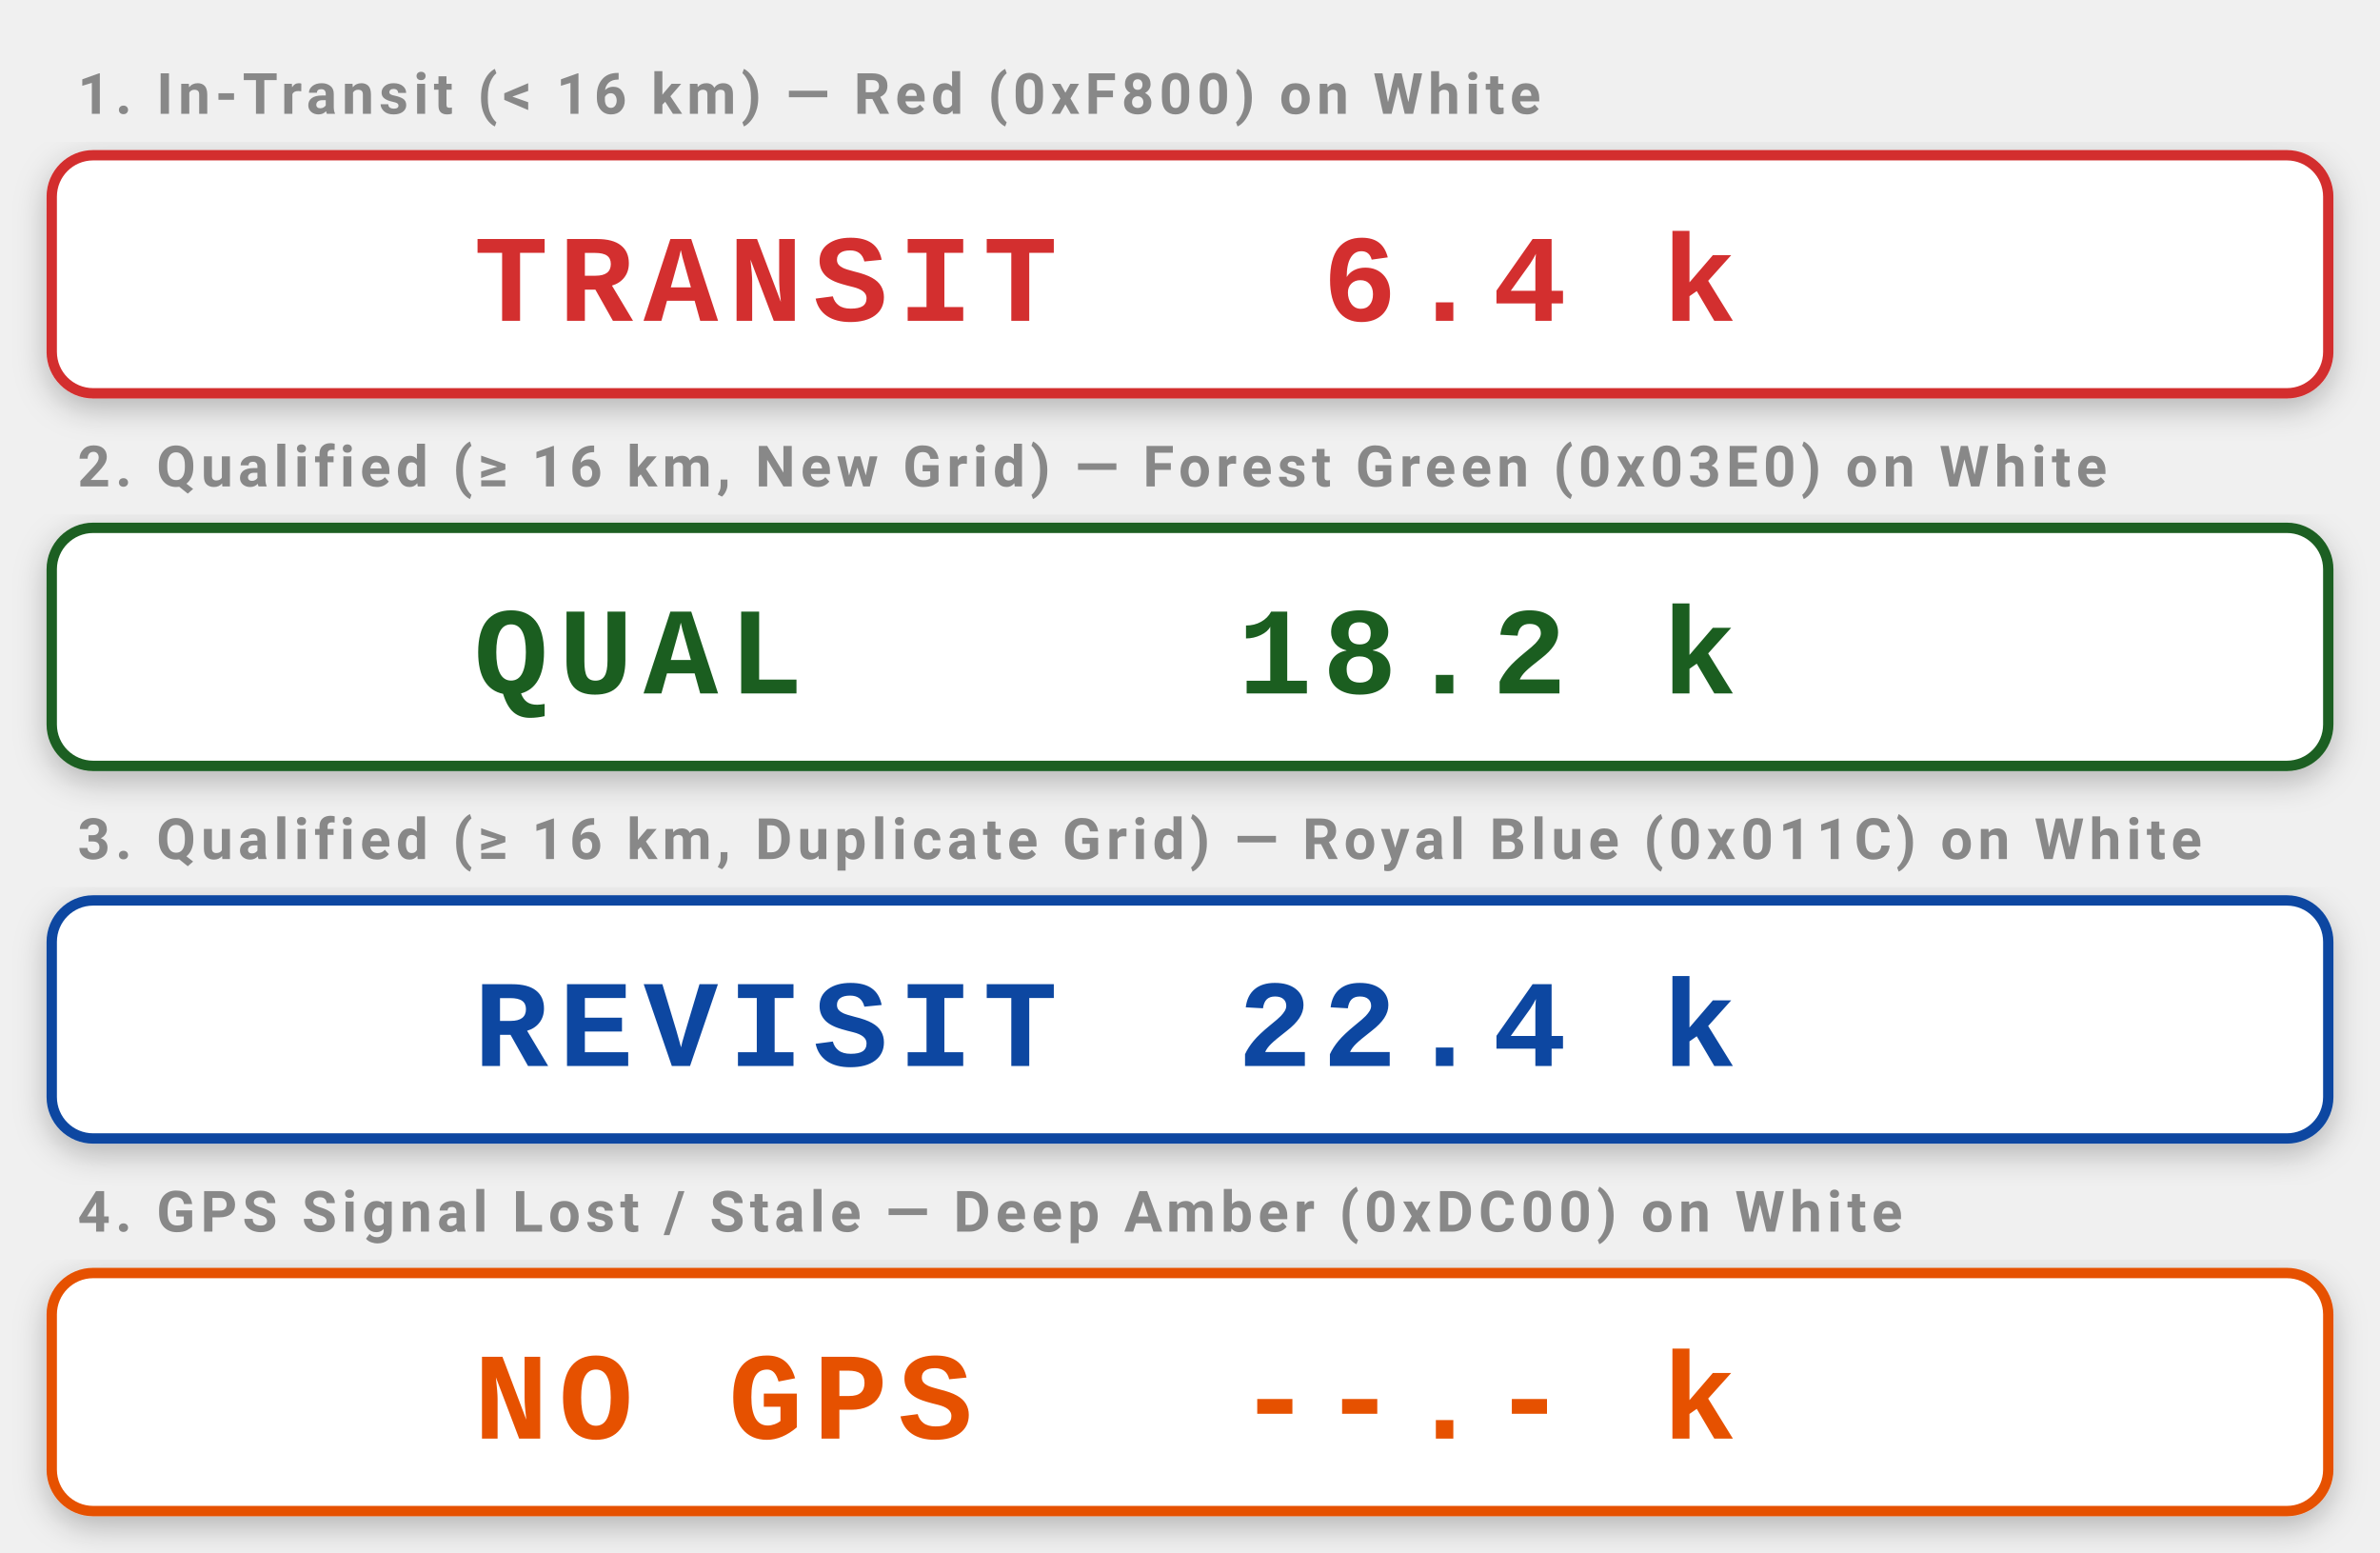
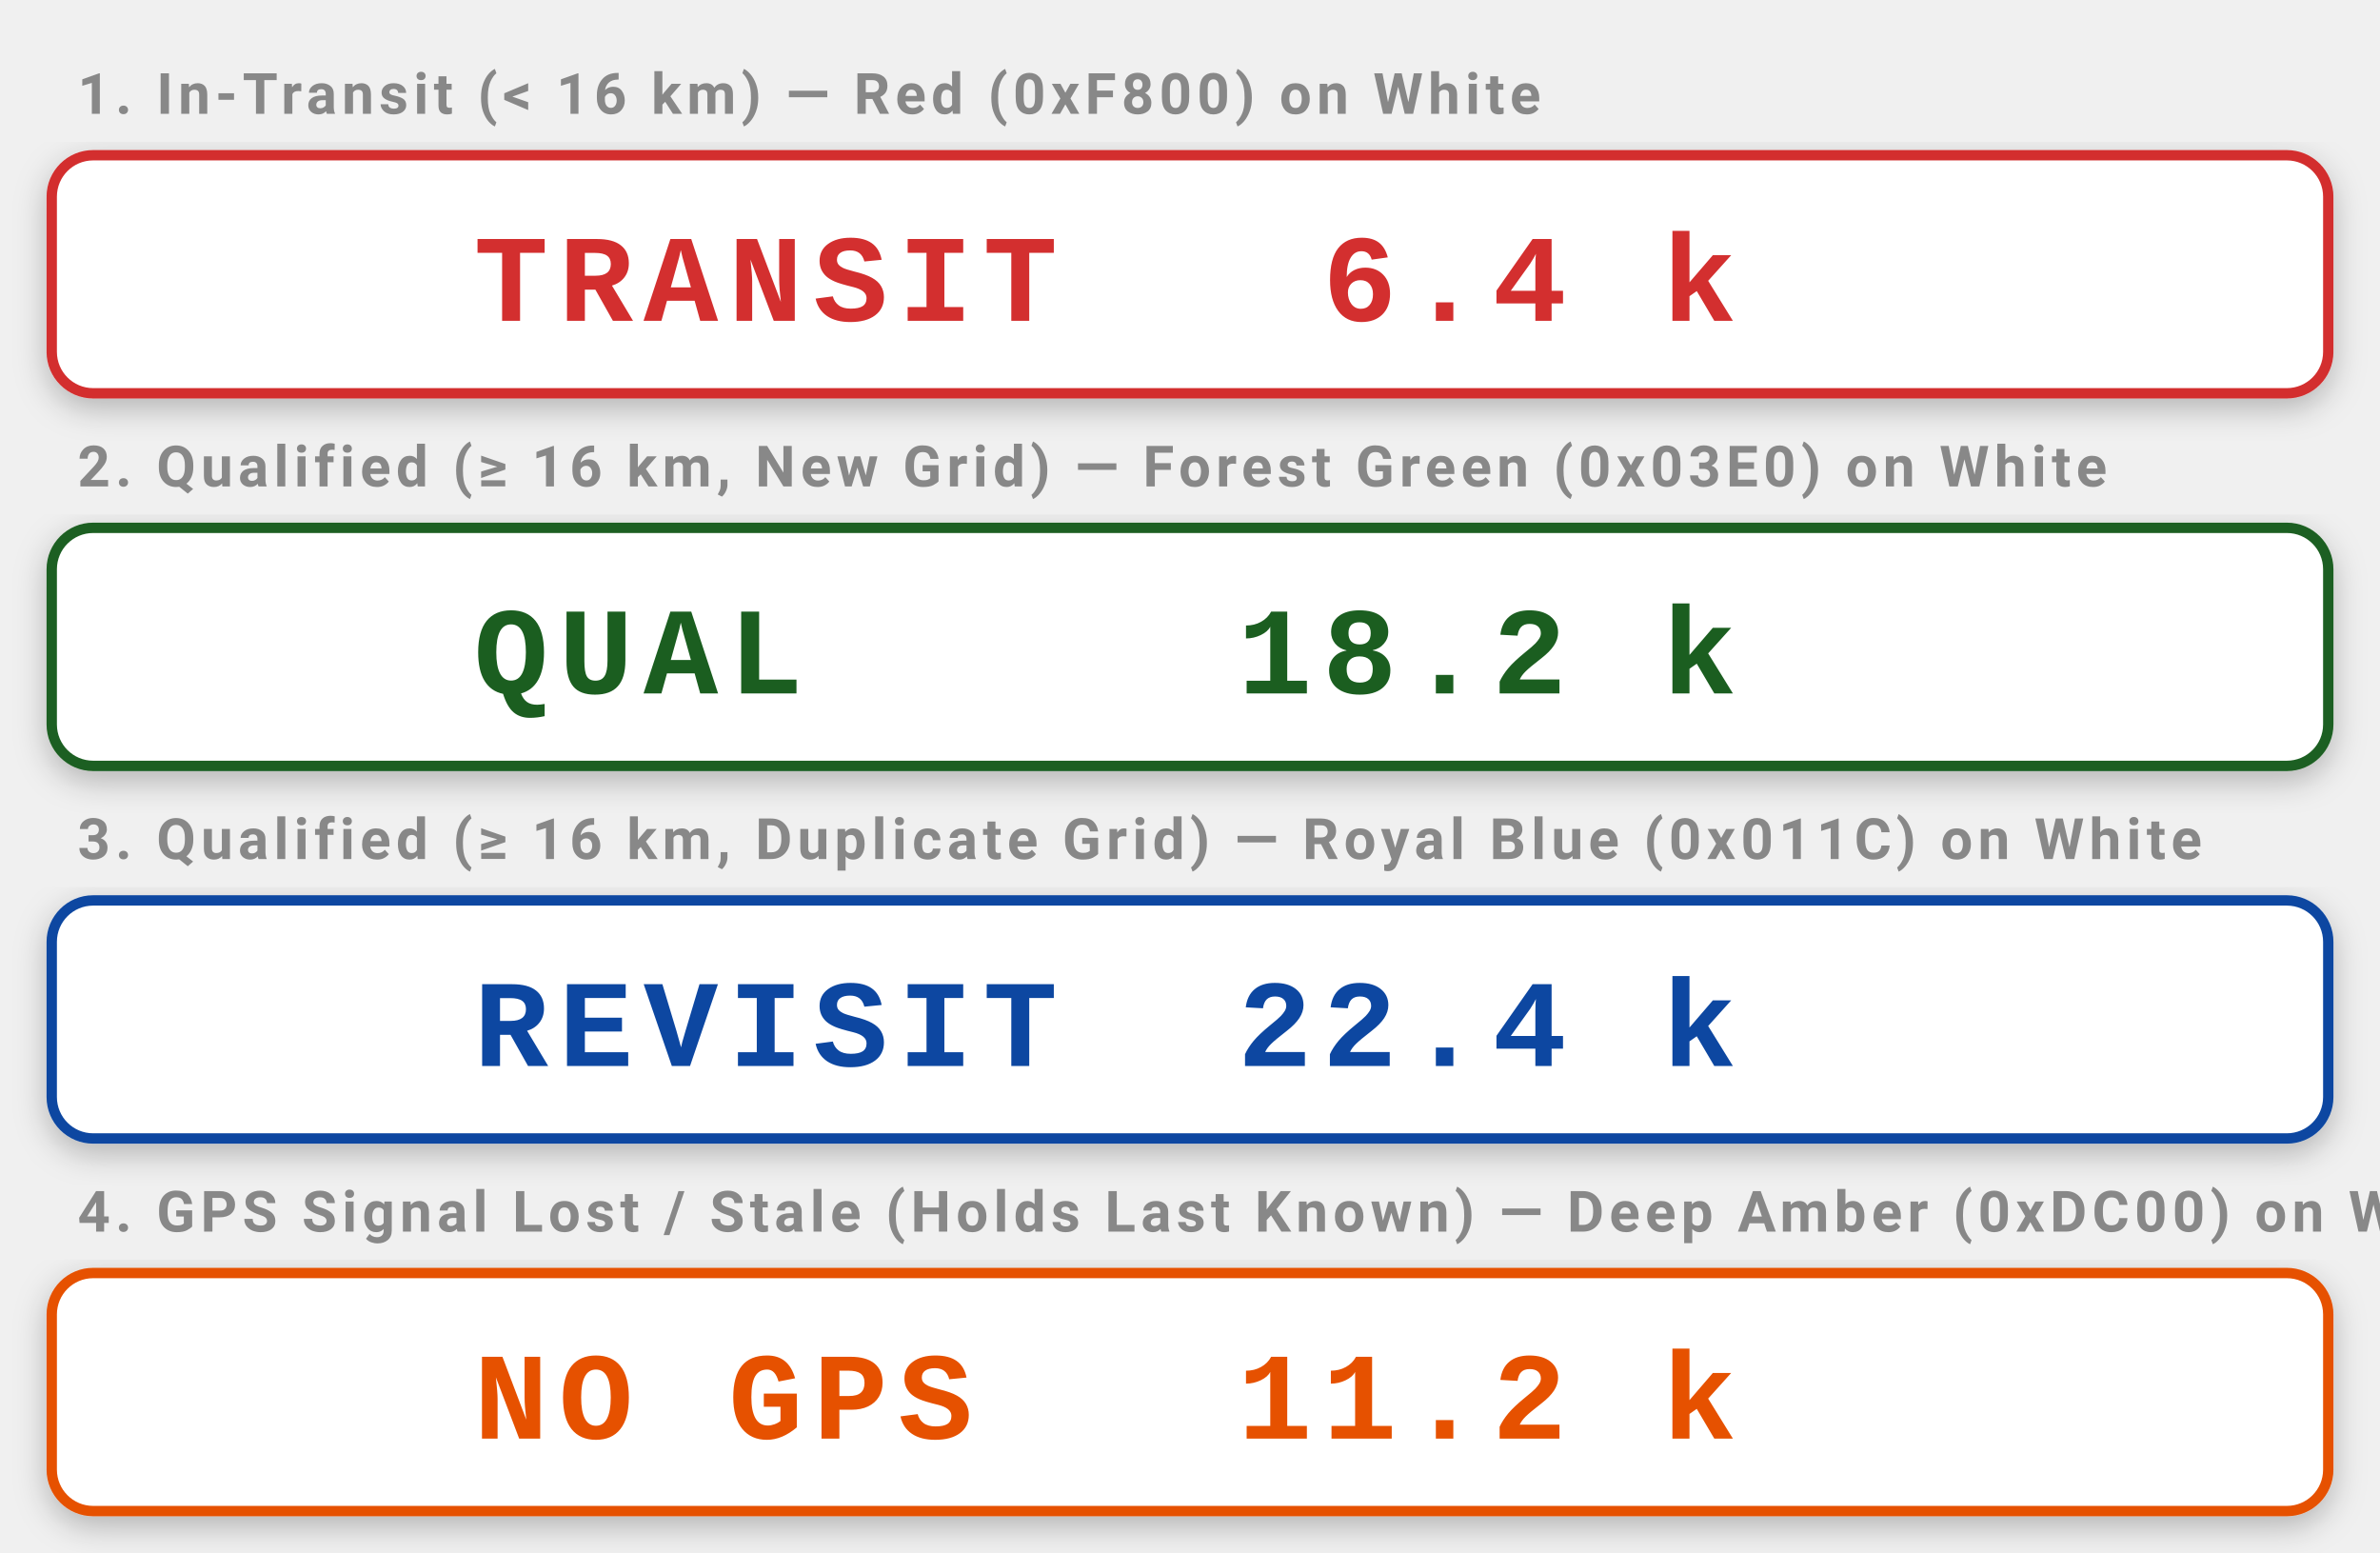
<svg xmlns="http://www.w3.org/2000/svg" viewBox="0 0 460 300" width="100%" height="auto">
  <defs>
    <style>
      .label { font-family: -apple-system, BlinkMacSystemFont, "Segoe UI", Roboto, Helvetica, Arial, sans-serif; font-size: 11px; font-weight: 600; text-transform: uppercase; letter-spacing: 1px; }
      .row-text { font-family: ui-monospace, SFMono-Regular, Menlo, Monaco, Consolas, "Liberation Mono", "Courier New", monospace; font-size: 24px; font-weight: 800; letter-spacing: 2px; }
    </style>
    <filter id="shadow" x="-5%" y="-10%" width="110%" height="130%">
      <feDropShadow dx="0" dy="2" stdDeviation="3" flood-opacity="0.25" />
    </filter>
  </defs>
  <g transform="translate(10, 10)">
    <text x="5" y="12" fill="#888888" class="label">1. In-Transit (&lt; 16 km) — Red (0xF800) on White</text>
    <rect x="0" y="20" width="440" height="46" rx="8" fill="#FFFFFF" stroke="#D32F2F" stroke-width="2" filter="url(#shadow)" />
    <text x="220" y="52" fill="#D32F2F" text-anchor="middle" class="row-text" xml:space="preserve">TRANSIT   6.4 k  </text>
  </g>
  <g transform="translate(10, 82)">
    <text x="5" y="12" fill="#888888" class="label">2. Qualified (≥ 16 km, New Grid) — Forest Green (0x03E0) on White</text>
    <rect x="0" y="20" width="440" height="46" rx="8" fill="#FFFFFF" stroke="#1B5E20" stroke-width="2" filter="url(#shadow)" />
    <text x="220" y="52" fill="#1B5E20" text-anchor="middle" class="row-text" xml:space="preserve">QUAL     18.2 k  </text>
  </g>
  <g transform="translate(10, 154)">
    <text x="5" y="12" fill="#888888" class="label">3. Qualified (≥ 16 km, Duplicate Grid) — Royal Blue (0x011C) on White</text>
    <rect x="0" y="20" width="440" height="46" rx="8" fill="#FFFFFF" stroke="#0D47A1" stroke-width="2" filter="url(#shadow)" />
    <text x="220" y="52" fill="#0D47A1" text-anchor="middle" class="row-text" xml:space="preserve">REVISIT  22.4 k  </text>
  </g>
  <g transform="translate(10, 226)">
-     <text x="5" y="12" fill="#888888" class="label">4. GPS Signal Lost / Stale — Deep Amber (0xDC00) on White</text>
+     <text x="5" y="12" fill="#888888" class="label">4. GPS Signal Lost / Stale (Holds Last Known) — Deep Amber (0xDC00) on White</text>
    <rect x="0" y="20" width="440" height="46" rx="8" fill="#FFFFFF" stroke="#E65100" stroke-width="2" filter="url(#shadow)" />
-     <text x="220" y="52" fill="#E65100" text-anchor="middle" class="row-text" xml:space="preserve">NO GPS   --.- k  </text>
+     <text x="220" y="52" fill="#E65100" text-anchor="middle" class="row-text" xml:space="preserve">NO GPS   11.2 k  </text>
  </g>
</svg>
